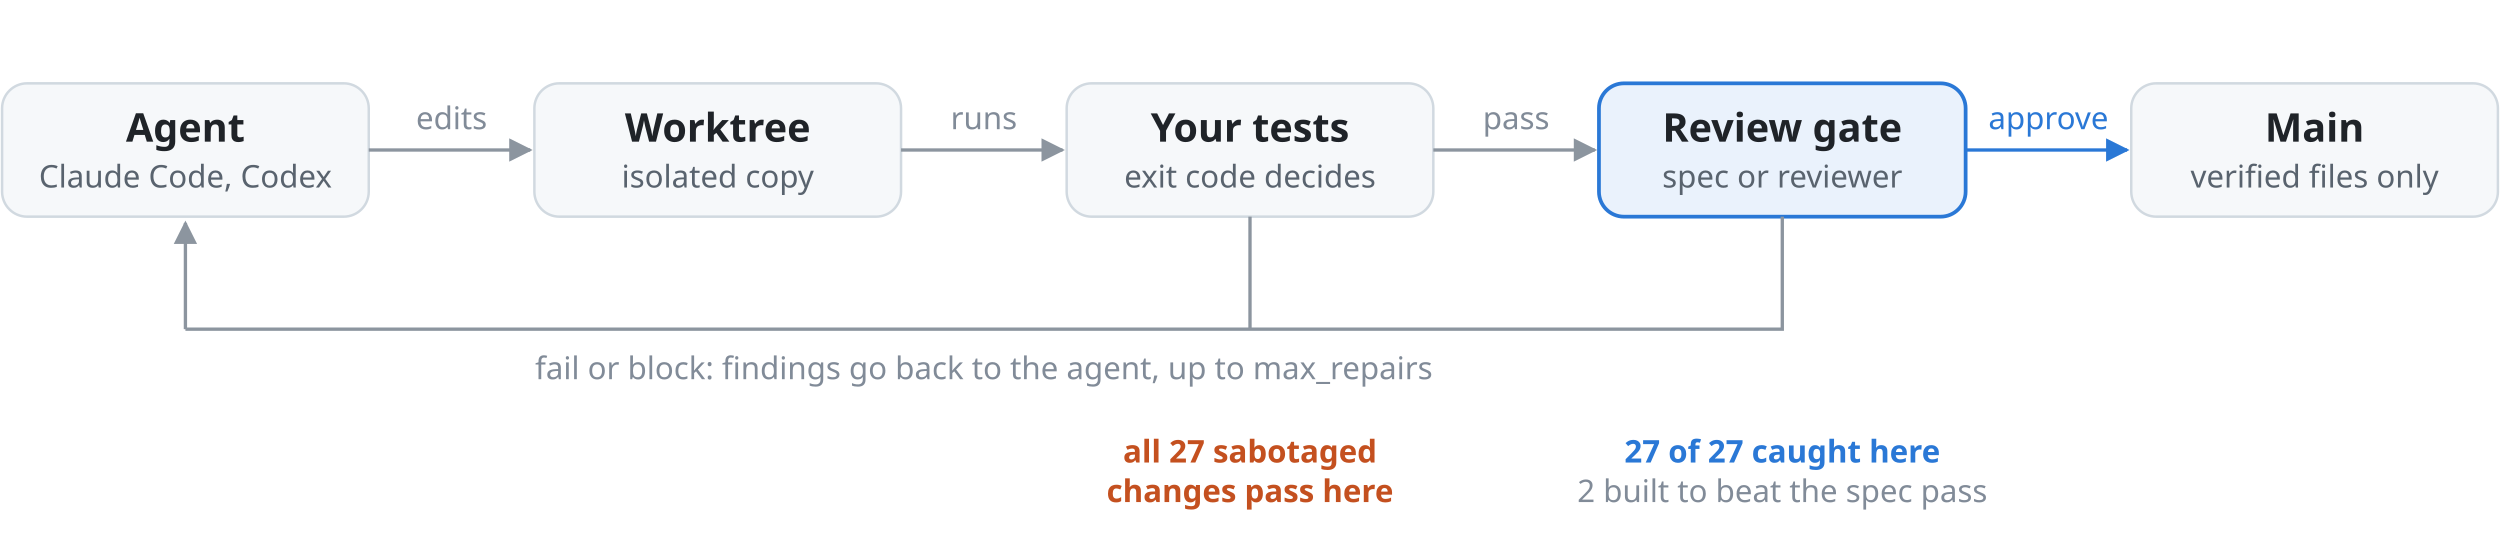
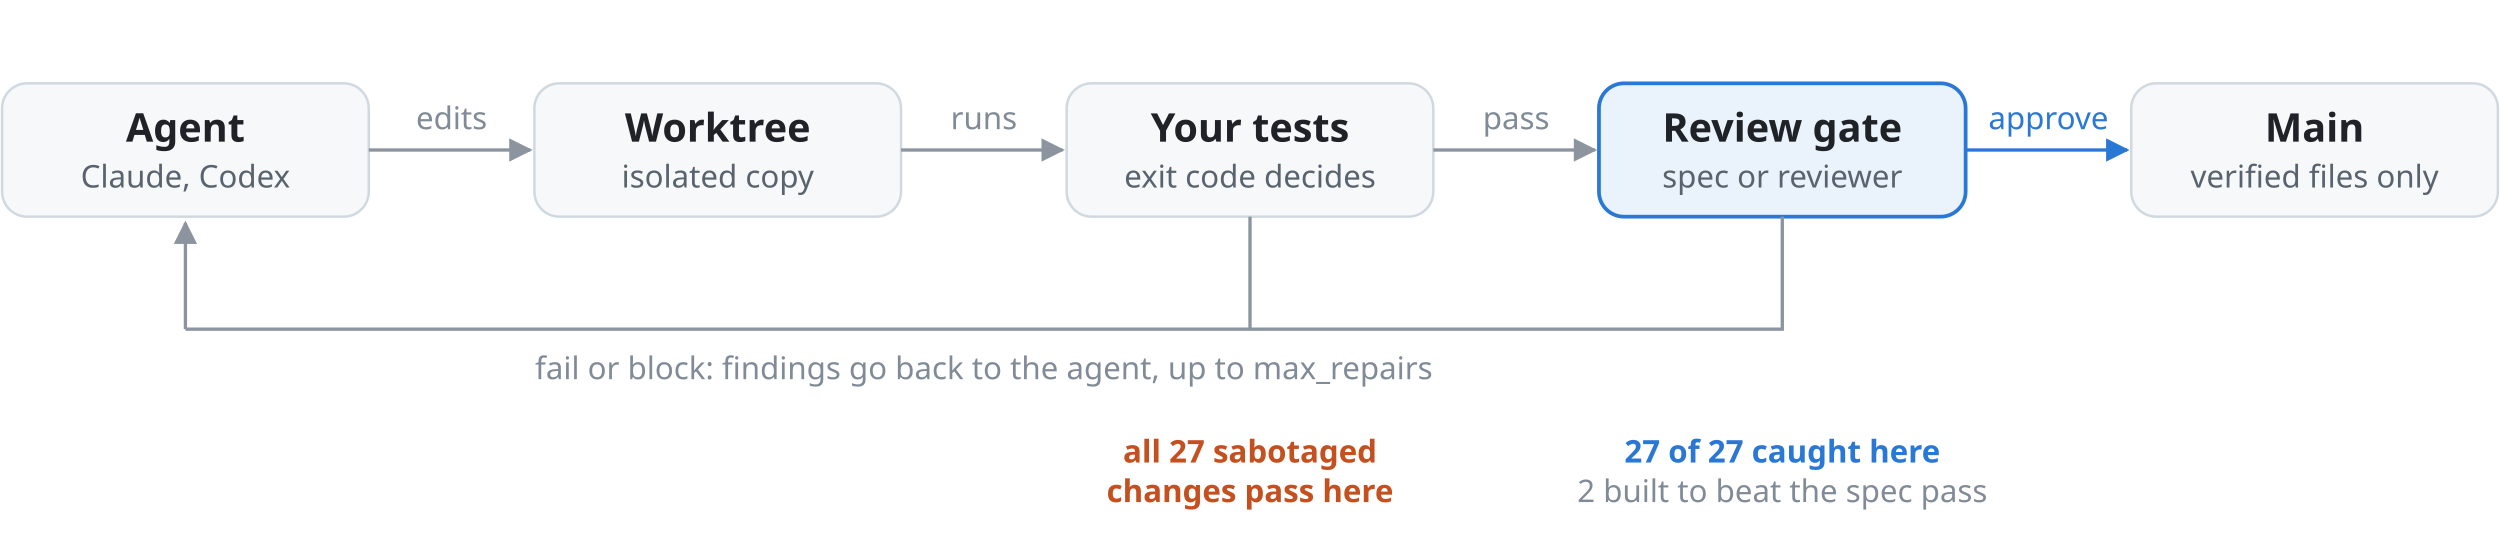
<svg xmlns="http://www.w3.org/2000/svg" viewBox="0 0 1200 256" width="1200" height="256" role="img" aria-label="The agent edits an isolated worktree; your tests run; changes that pass go to an independent check, a spec or a reviewer from another lab, before reaching main. Failures and blocks go back to the agent. All 27 sabotaged changes pass the tests; the check catches 27, and 2 attacks built to beat the spec get through.">
  <defs>
    <marker id="arr" viewBox="0 0 10 10" refX="9" refY="5" markerWidth="7" markerHeight="7" orient="auto-start-reverse">
      <path d="M0,0 L10,5 L0,10 z" fill="#8c959f" />
    </marker>
    <marker id="arr_a" viewBox="0 0 10 10" refX="9" refY="5" markerWidth="7" markerHeight="7" orient="auto-start-reverse">
      <path d="M0,0 L10,5 L0,10 z" fill="#2a78d6" />
    </marker>
    <marker id="arr_b" viewBox="0 0 10 10" refX="9" refY="5" markerWidth="7" markerHeight="7" orient="auto-start-reverse">
      <path d="M0,0 L10,5 L0,10 z" fill="#eb6834" />
    </marker>
  </defs>
  <rect x="1.0" y="40" width="176" height="64" rx="12" fill="#f6f8fa" stroke="#d1d9e0" stroke-width="1.2" />
  <text x="89.0" y="68.0" font-family="-apple-system, BlinkMacSystemFont, 'Segoe UI', 'Noto Sans', Helvetica, Arial, sans-serif" font-size="19" font-weight="600" fill="#1f2328" text-anchor="middle">Agent</text>
-   <text x="89.0" y="90.0" font-family="-apple-system, BlinkMacSystemFont, 'Segoe UI', 'Noto Sans', Helvetica, Arial, sans-serif" font-size="15" font-weight="400" fill="#59636e" text-anchor="middle">Claude Code, Codex</text>
+   <text x="89.0" y="90.0" font-family="-apple-system, BlinkMacSystemFont, 'Segoe UI', 'Noto Sans', Helvetica, Arial, sans-serif" font-size="15" font-weight="400" fill="#59636e" text-anchor="middle">Claude, Codex</text>
  <rect x="256.5" y="40" width="176" height="64" rx="12" fill="#f6f8fa" stroke="#d1d9e0" stroke-width="1.2" />
  <text x="344.5" y="68.0" font-family="-apple-system, BlinkMacSystemFont, 'Segoe UI', 'Noto Sans', Helvetica, Arial, sans-serif" font-size="19" font-weight="600" fill="#1f2328" text-anchor="middle">Worktree</text>
  <text x="344.5" y="90.0" font-family="-apple-system, BlinkMacSystemFont, 'Segoe UI', 'Noto Sans', Helvetica, Arial, sans-serif" font-size="15" font-weight="400" fill="#59636e" text-anchor="middle">isolated copy</text>
  <rect x="512.0" y="40" width="176" height="64" rx="12" fill="#f6f8fa" stroke="#d1d9e0" stroke-width="1.2" />
  <text x="600.0" y="68.0" font-family="-apple-system, BlinkMacSystemFont, 'Segoe UI', 'Noto Sans', Helvetica, Arial, sans-serif" font-size="19" font-weight="600" fill="#1f2328" text-anchor="middle">Your tests</text>
  <text x="600.0" y="90.0" font-family="-apple-system, BlinkMacSystemFont, 'Segoe UI', 'Noto Sans', Helvetica, Arial, sans-serif" font-size="15" font-weight="400" fill="#59636e" text-anchor="middle">exit code decides</text>
  <rect x="767.5" y="40" width="176" height="64" rx="12" fill="#eaf2fc" stroke="#2a78d6" stroke-width="1.8" />
  <text x="855.5" y="68.0" font-family="-apple-system, BlinkMacSystemFont, 'Segoe UI', 'Noto Sans', Helvetica, Arial, sans-serif" font-size="19" font-weight="600" fill="#1f2328" text-anchor="middle">Review gate</text>
  <text x="855.5" y="90.0" font-family="-apple-system, BlinkMacSystemFont, 'Segoe UI', 'Noto Sans', Helvetica, Arial, sans-serif" font-size="15" font-weight="400" fill="#59636e" text-anchor="middle">spec or reviewer</text>
  <rect x="1023.0" y="40" width="176" height="64" rx="12" fill="#f6f8fa" stroke="#d1d9e0" stroke-width="1.2" />
  <text x="1111.0" y="68.0" font-family="-apple-system, BlinkMacSystemFont, 'Segoe UI', 'Noto Sans', Helvetica, Arial, sans-serif" font-size="19" font-weight="600" fill="#1f2328" text-anchor="middle">Main</text>
  <text x="1111.0" y="90.0" font-family="-apple-system, BlinkMacSystemFont, 'Segoe UI', 'Noto Sans', Helvetica, Arial, sans-serif" font-size="15" font-weight="400" fill="#59636e" text-anchor="middle">verified files only</text>
  <line x1="177.0" y1="72.0" x2="254.5" y2="72.0" stroke="#8c959f" stroke-width="1.6" marker-end="url(#arr)" />
  <text x="216.75" y="62.0" font-family="-apple-system, BlinkMacSystemFont, 'Segoe UI', 'Noto Sans', Helvetica, Arial, sans-serif" font-size="15" font-weight="400" fill="#818b98" text-anchor="middle">edits</text>
  <line x1="432.5" y1="72.0" x2="510.0" y2="72.0" stroke="#8c959f" stroke-width="1.6" marker-end="url(#arr)" />
  <text x="472.25" y="62.0" font-family="-apple-system, BlinkMacSystemFont, 'Segoe UI', 'Noto Sans', Helvetica, Arial, sans-serif" font-size="15" font-weight="400" fill="#818b98" text-anchor="middle">runs</text>
  <line x1="688.0" y1="72.0" x2="765.5" y2="72.0" stroke="#8c959f" stroke-width="1.6" marker-end="url(#arr)" />
  <text x="727.75" y="62.0" font-family="-apple-system, BlinkMacSystemFont, 'Segoe UI', 'Noto Sans', Helvetica, Arial, sans-serif" font-size="15" font-weight="400" fill="#818b98" text-anchor="middle">pass</text>
  <line x1="943.5" y1="72.0" x2="1021.0" y2="72.0" stroke="#2a78d6" stroke-width="1.6" marker-end="url(#arr_a)" />
  <text x="983.25" y="62.0" font-family="-apple-system, BlinkMacSystemFont, 'Segoe UI', 'Noto Sans', Helvetica, Arial, sans-serif" font-size="15" font-weight="400" fill="#2a78d6" text-anchor="middle">approve</text>
  <path d="M600.0,104 V158 M855.5,104 V158 H89.0" fill="none" stroke="#8c959f" stroke-width="1.6" />
  <path d="M89.0,158 V107" fill="none" stroke="#8c959f" stroke-width="1.6" marker-end="url(#arr)" />
  <text x="472.25" y="182" font-family="-apple-system, BlinkMacSystemFont, 'Segoe UI', 'Noto Sans', Helvetica, Arial, sans-serif" font-size="15" font-weight="400" fill="#818b98" text-anchor="middle">fail or block: findings go back to the agent, up to max_repairs</text>
  <text x="600.0" y="222" font-family="-apple-system, BlinkMacSystemFont, 'Segoe UI', 'Noto Sans', Helvetica, Arial, sans-serif" font-size="15" font-weight="600" fill="#c4501f" text-anchor="middle">all 27 sabotaged</text>
  <text x="600.0" y="241" font-family="-apple-system, BlinkMacSystemFont, 'Segoe UI', 'Noto Sans', Helvetica, Arial, sans-serif" font-size="15" font-weight="600" fill="#c4501f" text-anchor="middle">changes pass here</text>
  <text x="855.5" y="222" font-family="-apple-system, BlinkMacSystemFont, 'Segoe UI', 'Noto Sans', Helvetica, Arial, sans-serif" font-size="15" font-weight="600" fill="#2a78d6" text-anchor="middle">27 of 27 caught here</text>
  <text x="855.5" y="241" font-family="-apple-system, BlinkMacSystemFont, 'Segoe UI', 'Noto Sans', Helvetica, Arial, sans-serif" font-size="15" font-weight="400" fill="#818b98" text-anchor="middle">2 built to beat the spec pass</text>
</svg>
